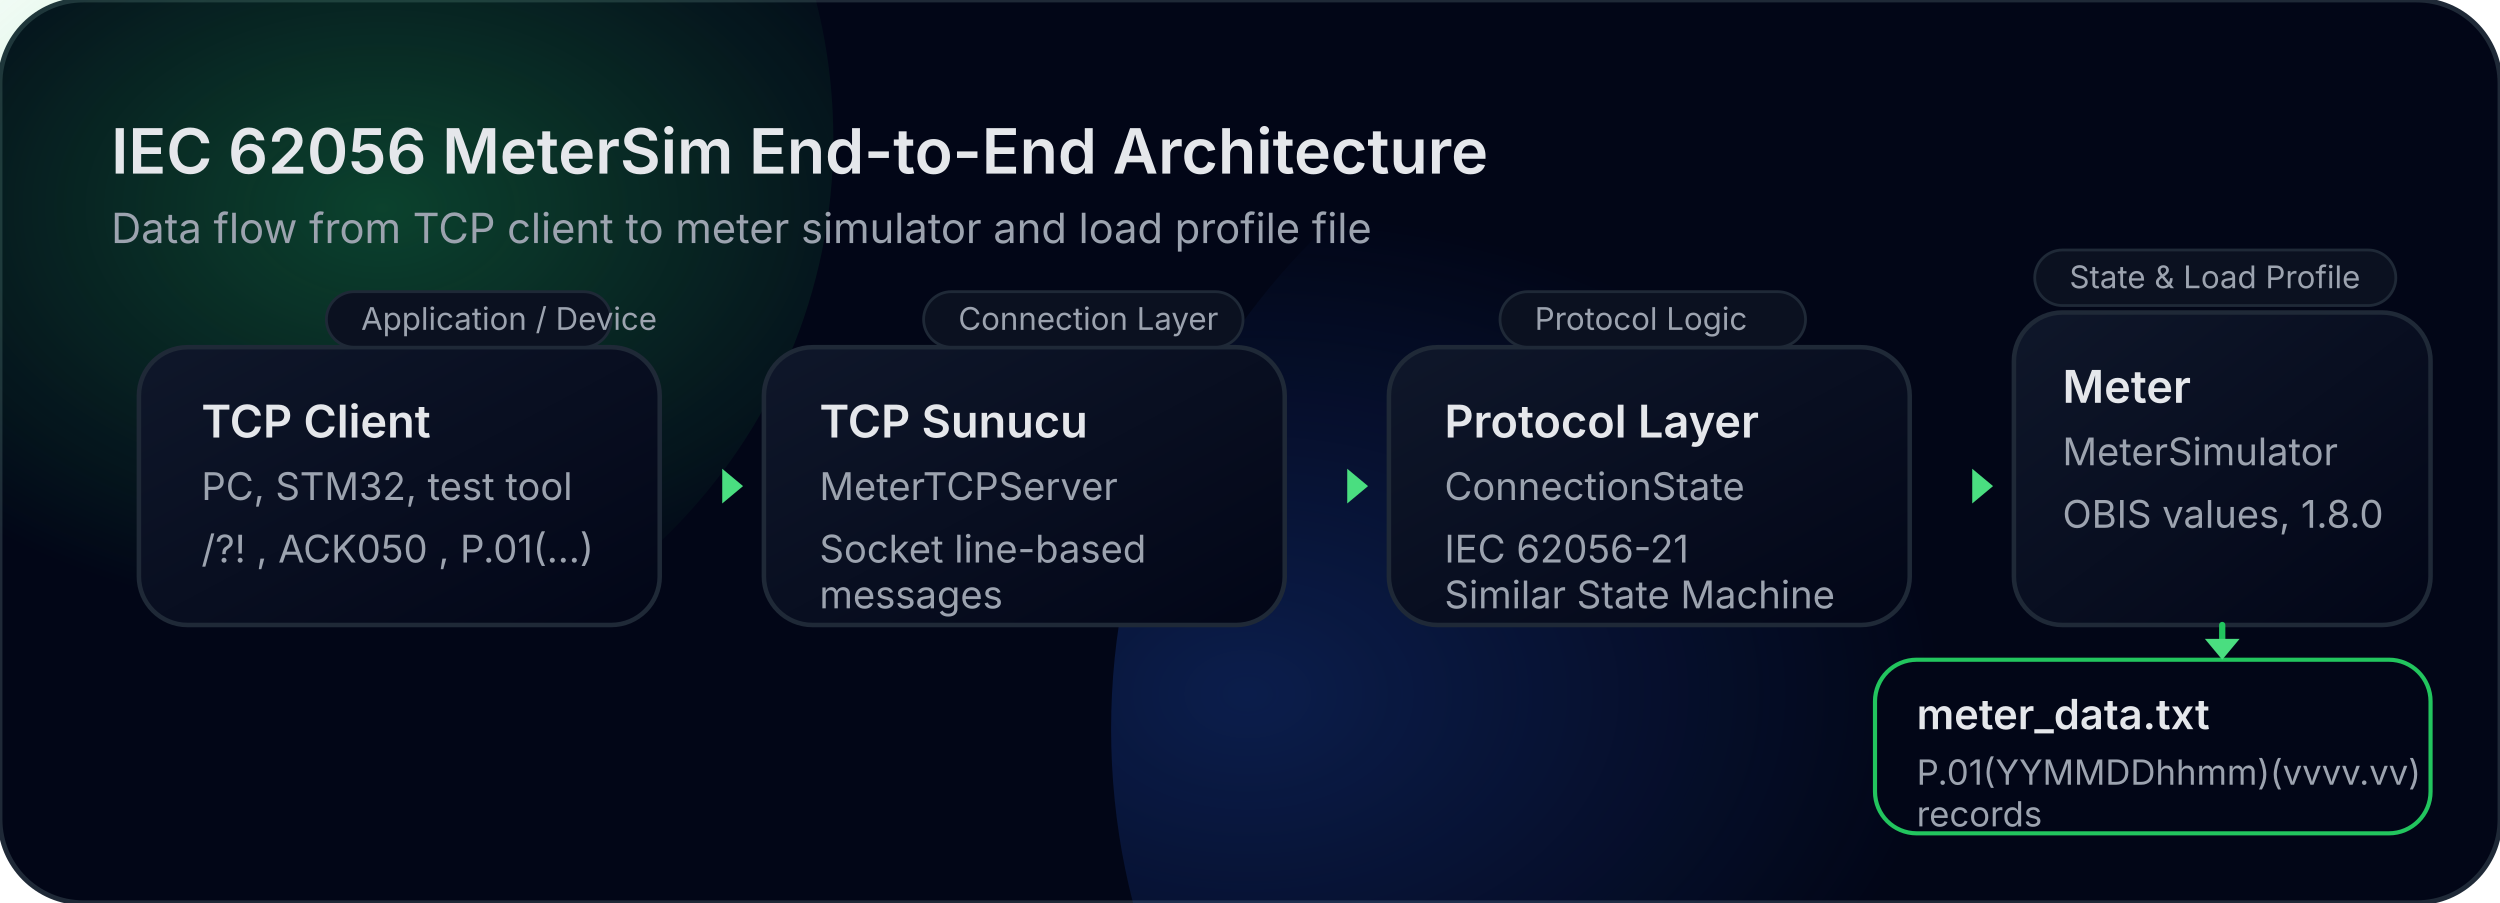
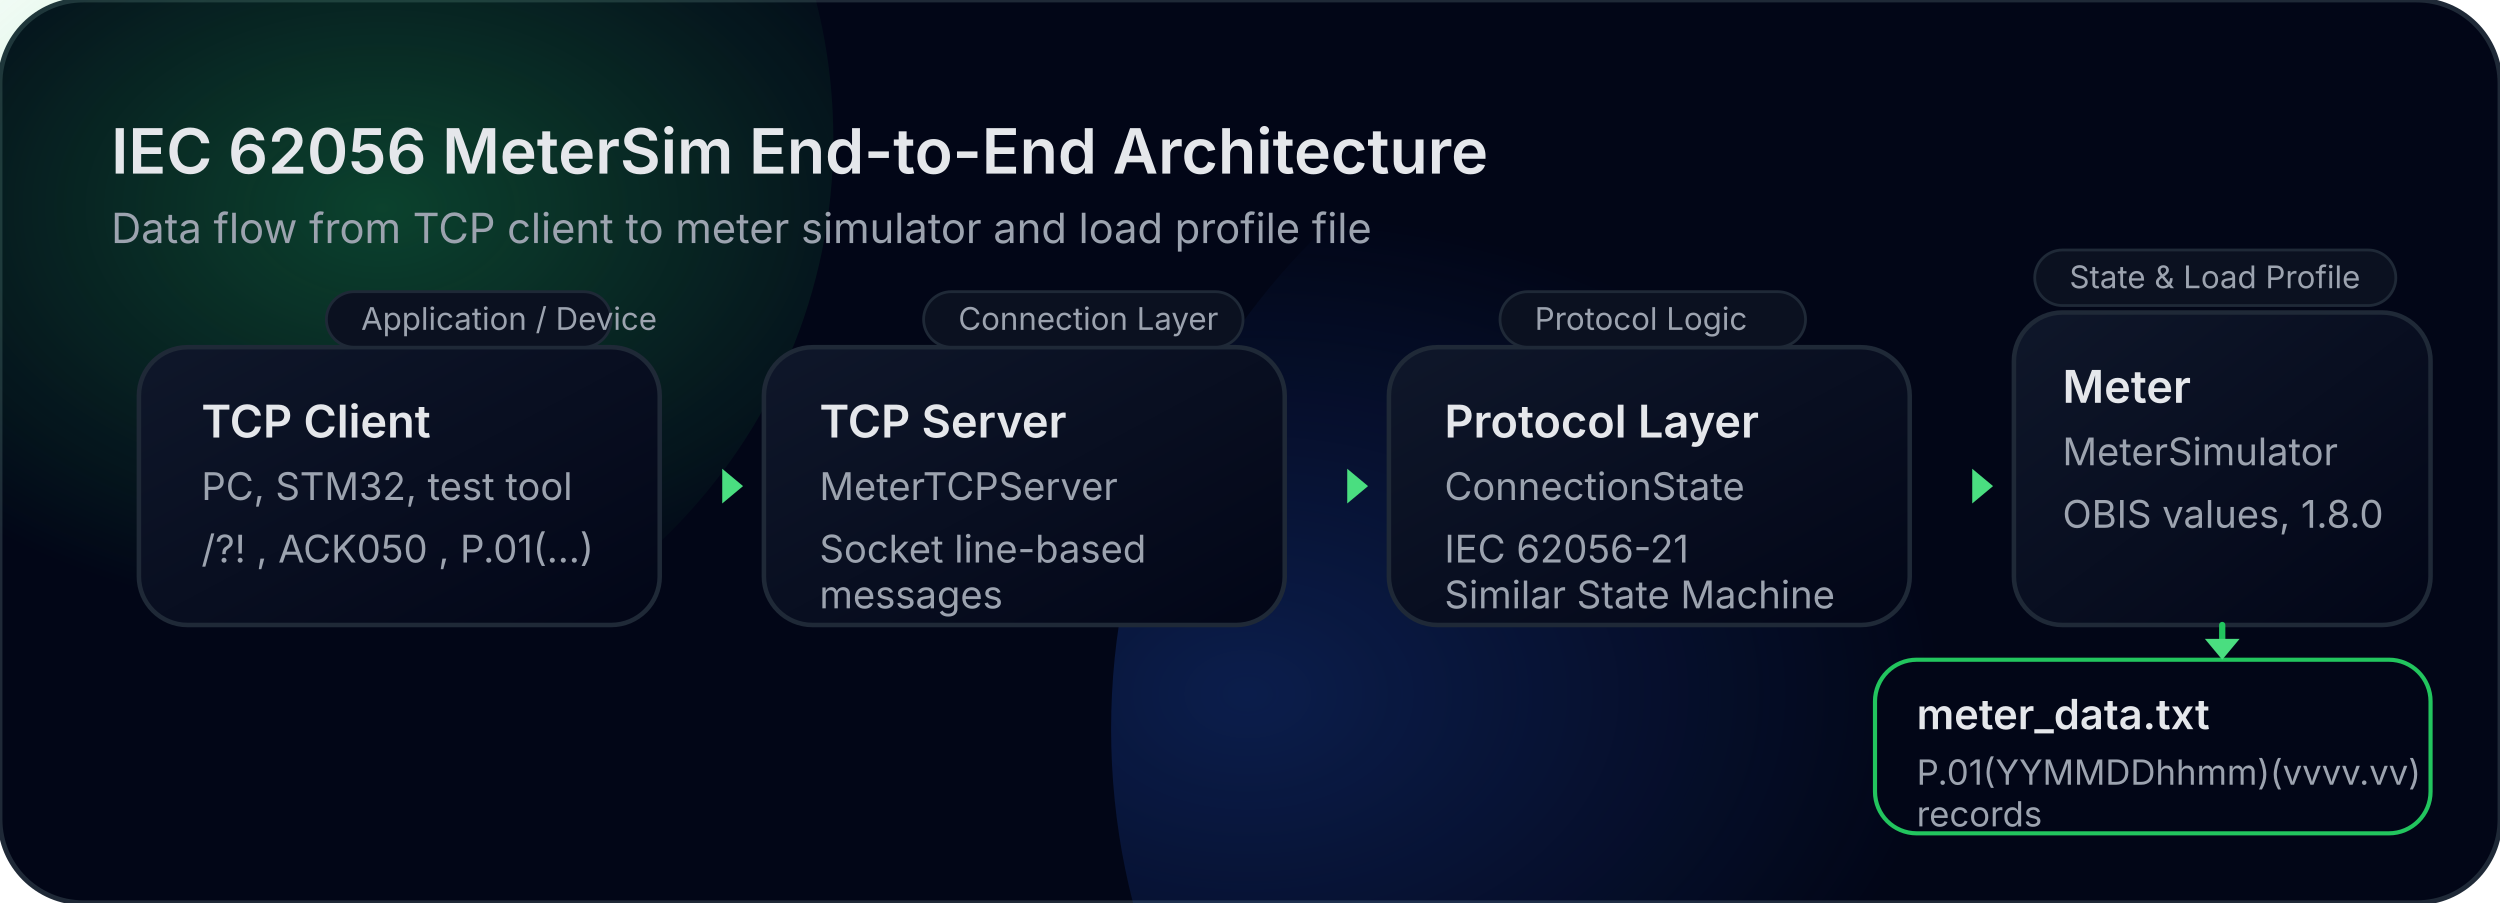
<svg xmlns="http://www.w3.org/2000/svg" width="720" height="260" viewBox="0 0 720 260" fill="none">
  <defs>
    <linearGradient id="bg" x1="0" y1="0" x2="1" y2="1">
      <stop offset="0%" stop-color="#020617" />
      <stop offset="100%" stop-color="#020617" />
    </linearGradient>
    <linearGradient id="edge" x1="0" y1="0" x2="1" y2="0">
      <stop offset="0%" stop-color="#22C55E" />
      <stop offset="100%" stop-color="#4ADE80" />
    </linearGradient>
    <linearGradient id="step" x1="0" y1="0" x2="1" y2="1">
      <stop offset="0%" stop-color="#0F172A" />
      <stop offset="100%" stop-color="#020617" />
    </linearGradient>
    <radialGradient id="glowA" cx="0" cy="0" r="1" gradientUnits="userSpaceOnUse" gradientTransform="translate(110 60) rotate(0) scale(180 120)">
      <stop stop-color="#22C55E" stop-opacity="0.7" />
      <stop offset="1" stop-color="#22C55E" stop-opacity="0" />
    </radialGradient>
    <radialGradient id="glowB" cx="0" cy="0" r="1" gradientUnits="userSpaceOnUse" gradientTransform="translate(360 200) rotate(0) scale(200 140)">
      <stop stop-color="#2563EB" stop-opacity="0.55" />
      <stop offset="1" stop-color="#2563EB" stop-opacity="0" />
    </radialGradient>
  </defs>
  <rect x="0" y="0" width="720" height="260" rx="24" fill="url(#bg)" stroke="#1F2937" stroke-width="1.4" />
  <circle cx="80" cy="40" r="160" fill="url(#glowA)" opacity="0.45" />
  <circle cx="520" cy="210" r="200" fill="url(#glowB)" opacity="0.45" />
  <text x="32" y="50" fill="#E5E7EB" font-family="system-ui, -apple-system, sans-serif" font-size="18" font-weight="600">
    IEC 62056 MeterSim End-to-End Architecture
  </text>
  <text x="32" y="70" fill="#9CA3AF" font-family="system-ui, -apple-system, sans-serif" font-size="12">
    Data flow from TCP client to meter simulator and load profile file
  </text>
  <rect x="40" y="100" width="150" height="80" rx="14" ry="14" fill="url(#step)" stroke="#1F2937" stroke-width="1.3" />
  <text x="58" y="126" fill="#E5E7EB" font-family="system-ui, -apple-system, sans-serif" font-size="13" font-weight="600">
    TCP Client
  </text>
  <text x="58" y="144" fill="#9CA3AF" font-family="system-ui, -apple-system, sans-serif" font-size="11">
    PC, STM32, test tool
  </text>
  <text x="58" y="162" fill="#9CA3AF" font-family="system-ui, -apple-system, sans-serif" font-size="11">
    /?! , ACK050 , P.01(...)
  </text>
  <rect x="220" y="100" width="150" height="80" rx="14" ry="14" fill="url(#step)" stroke="#1F2937" stroke-width="1.3" />
  <text x="236" y="126" fill="#E5E7EB" font-family="system-ui, -apple-system, sans-serif" font-size="13" font-weight="600">
-     TCP Sunucu
+     TCP Server
  </text>
  <text x="236" y="144" fill="#9CA3AF" font-family="system-ui, -apple-system, sans-serif" font-size="11">
    MeterTCPServer
  </text>
  <text x="236" y="162" fill="#9CA3AF" font-family="system-ui, -apple-system, sans-serif" font-size="11">
    Socket line-based 
    <tspan x="236" dy="1.2em">messages</tspan>
  </text>
  <rect x="400" y="100" width="150" height="80" rx="14" ry="14" fill="url(#step)" stroke="#1F2937" stroke-width="1.3" />
  <text x="416" y="126" fill="#E5E7EB" font-family="system-ui, -apple-system, sans-serif" font-size="13" font-weight="600">
    Protocol Layer
  </text>
  <text x="416" y="144" fill="#9CA3AF" font-family="system-ui, -apple-system, sans-serif" font-size="11">
    ConnectionState
  </text>
  <text x="416" y="162" fill="#9CA3AF" font-family="system-ui, -apple-system, sans-serif" font-size="11">
    IEC 62056-21 
    <tspan x="416" dy="1.2em">Similar State Machine</tspan>
  </text>
  <rect x="580" y="90" width="120" height="90" rx="14" ry="14" fill="url(#step)" stroke="#1F2937" stroke-width="1.3" />
  <text x="594" y="116" fill="#E5E7EB" font-family="system-ui, -apple-system, sans-serif" font-size="13" font-weight="600">
    Meter
  </text>
  <text x="594" y="134" fill="#9CA3AF" font-family="system-ui, -apple-system, sans-serif" font-size="11">
    MeterSimulator
  </text>
  <text x="594" y="152" fill="#9CA3AF" font-family="system-ui, -apple-system, sans-serif" font-size="11">
    OBIS values, 1.8.0
  </text>
  <rect x="540" y="190" width="160" height="50" rx="12" ry="12" fill="#020617" stroke="#22C55E" stroke-width="1.2" />
  <text x="552" y="210" fill="#E5E7EB" font-family="system-ui, -apple-system, sans-serif" font-size="12" font-weight="600">
    meter_data.txt
  </text>
  <text x="552" y="226" fill="#9CA3AF" font-family="system-ui, -apple-system, sans-serif" font-size="10">
    P.01(YYMMDDhhmm)(vvvv.vv)
    <tspan x="552" dy="1.2em">records</tspan>
  </text>
  <path d="M190 140 H214" stroke="url(#edge)" stroke-width="2.1" stroke-linecap="round" />
  <path d="M208 135 L214 140 L208 145" fill="#4ADE80" />
  <path d="M370 140 H394" stroke="url(#edge)" stroke-width="2.1" stroke-linecap="round" />
  <path d="M388 135 L394 140 L388 145" fill="#4ADE80" />
  <path d="M550 140 H574" stroke="url(#edge)" stroke-width="2.1" stroke-linecap="round" />
  <path d="M568 135 L574 140 L568 145" fill="#4ADE80" />
  <path d="M640 180 V184" stroke="#22C55E" stroke-width="1.8" stroke-linecap="round" />
  <path d="M635 184 L640 190 L645 184" fill="#4ADE80" />
  <rect x="94" y="84" width="82" height="16" rx="8" ry="8" fill="#0B1120" stroke="#1F2937" stroke-width="0.8" />
  <text x="104" y="95" fill="#9CA3AF" font-family="system-ui, -apple-system, sans-serif" font-size="9">
    Application / Device
  </text>
  <rect x="266" y="84" width="92" height="16" rx="8" ry="8" fill="#0B1120" stroke="#1F2937" stroke-width="0.8" />
  <text x="276" y="95" fill="#9CA3AF" font-family="system-ui, -apple-system, sans-serif" font-size="9">
    Connection Layer
  </text>
  <rect x="432" y="84" width="88" height="16" rx="8" ry="8" fill="#0B1120" stroke="#1F2937" stroke-width="0.8" />
  <text x="442" y="95" fill="#9CA3AF" font-family="system-ui, -apple-system, sans-serif" font-size="9">
    Protocol Logic
  </text>
  <rect x="586" y="72" width="104" height="16" rx="8" ry="8" fill="#0B1120" stroke="#1F2937" stroke-width="0.8" />
  <text x="596" y="83" fill="#9CA3AF" font-family="system-ui, -apple-system, sans-serif" font-size="9">
    State &amp; Load Profile
  </text>
</svg>
